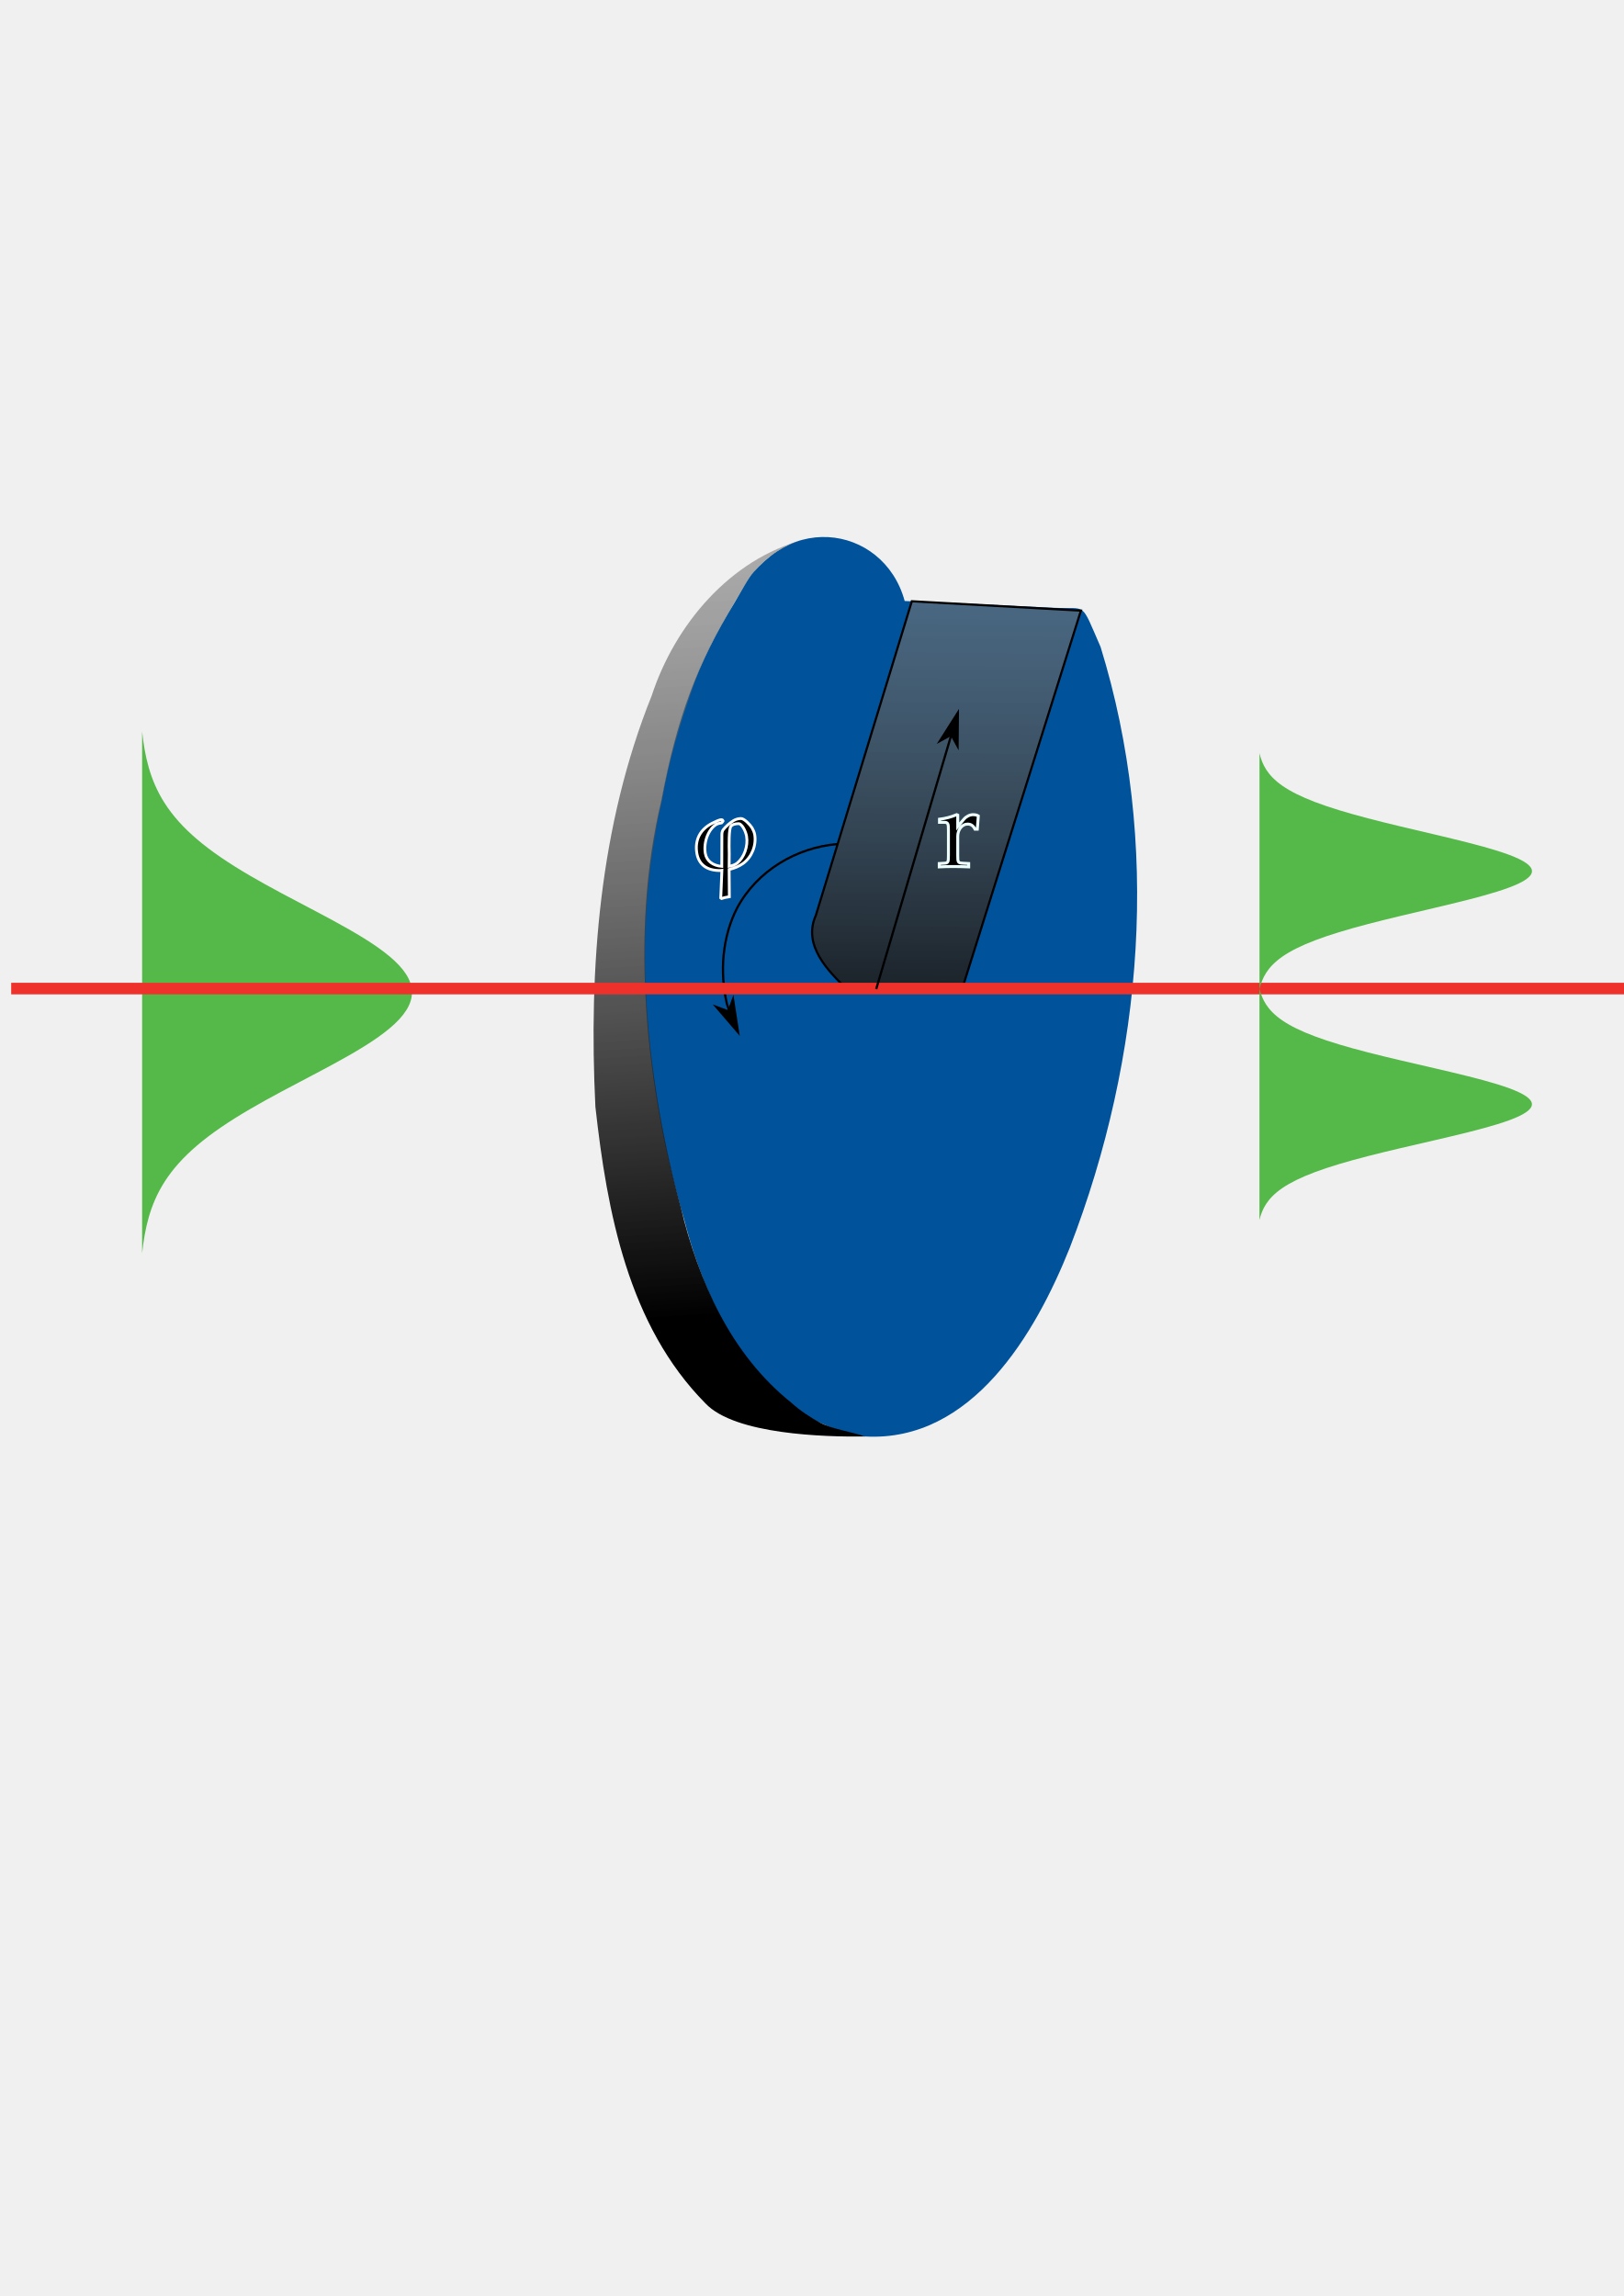
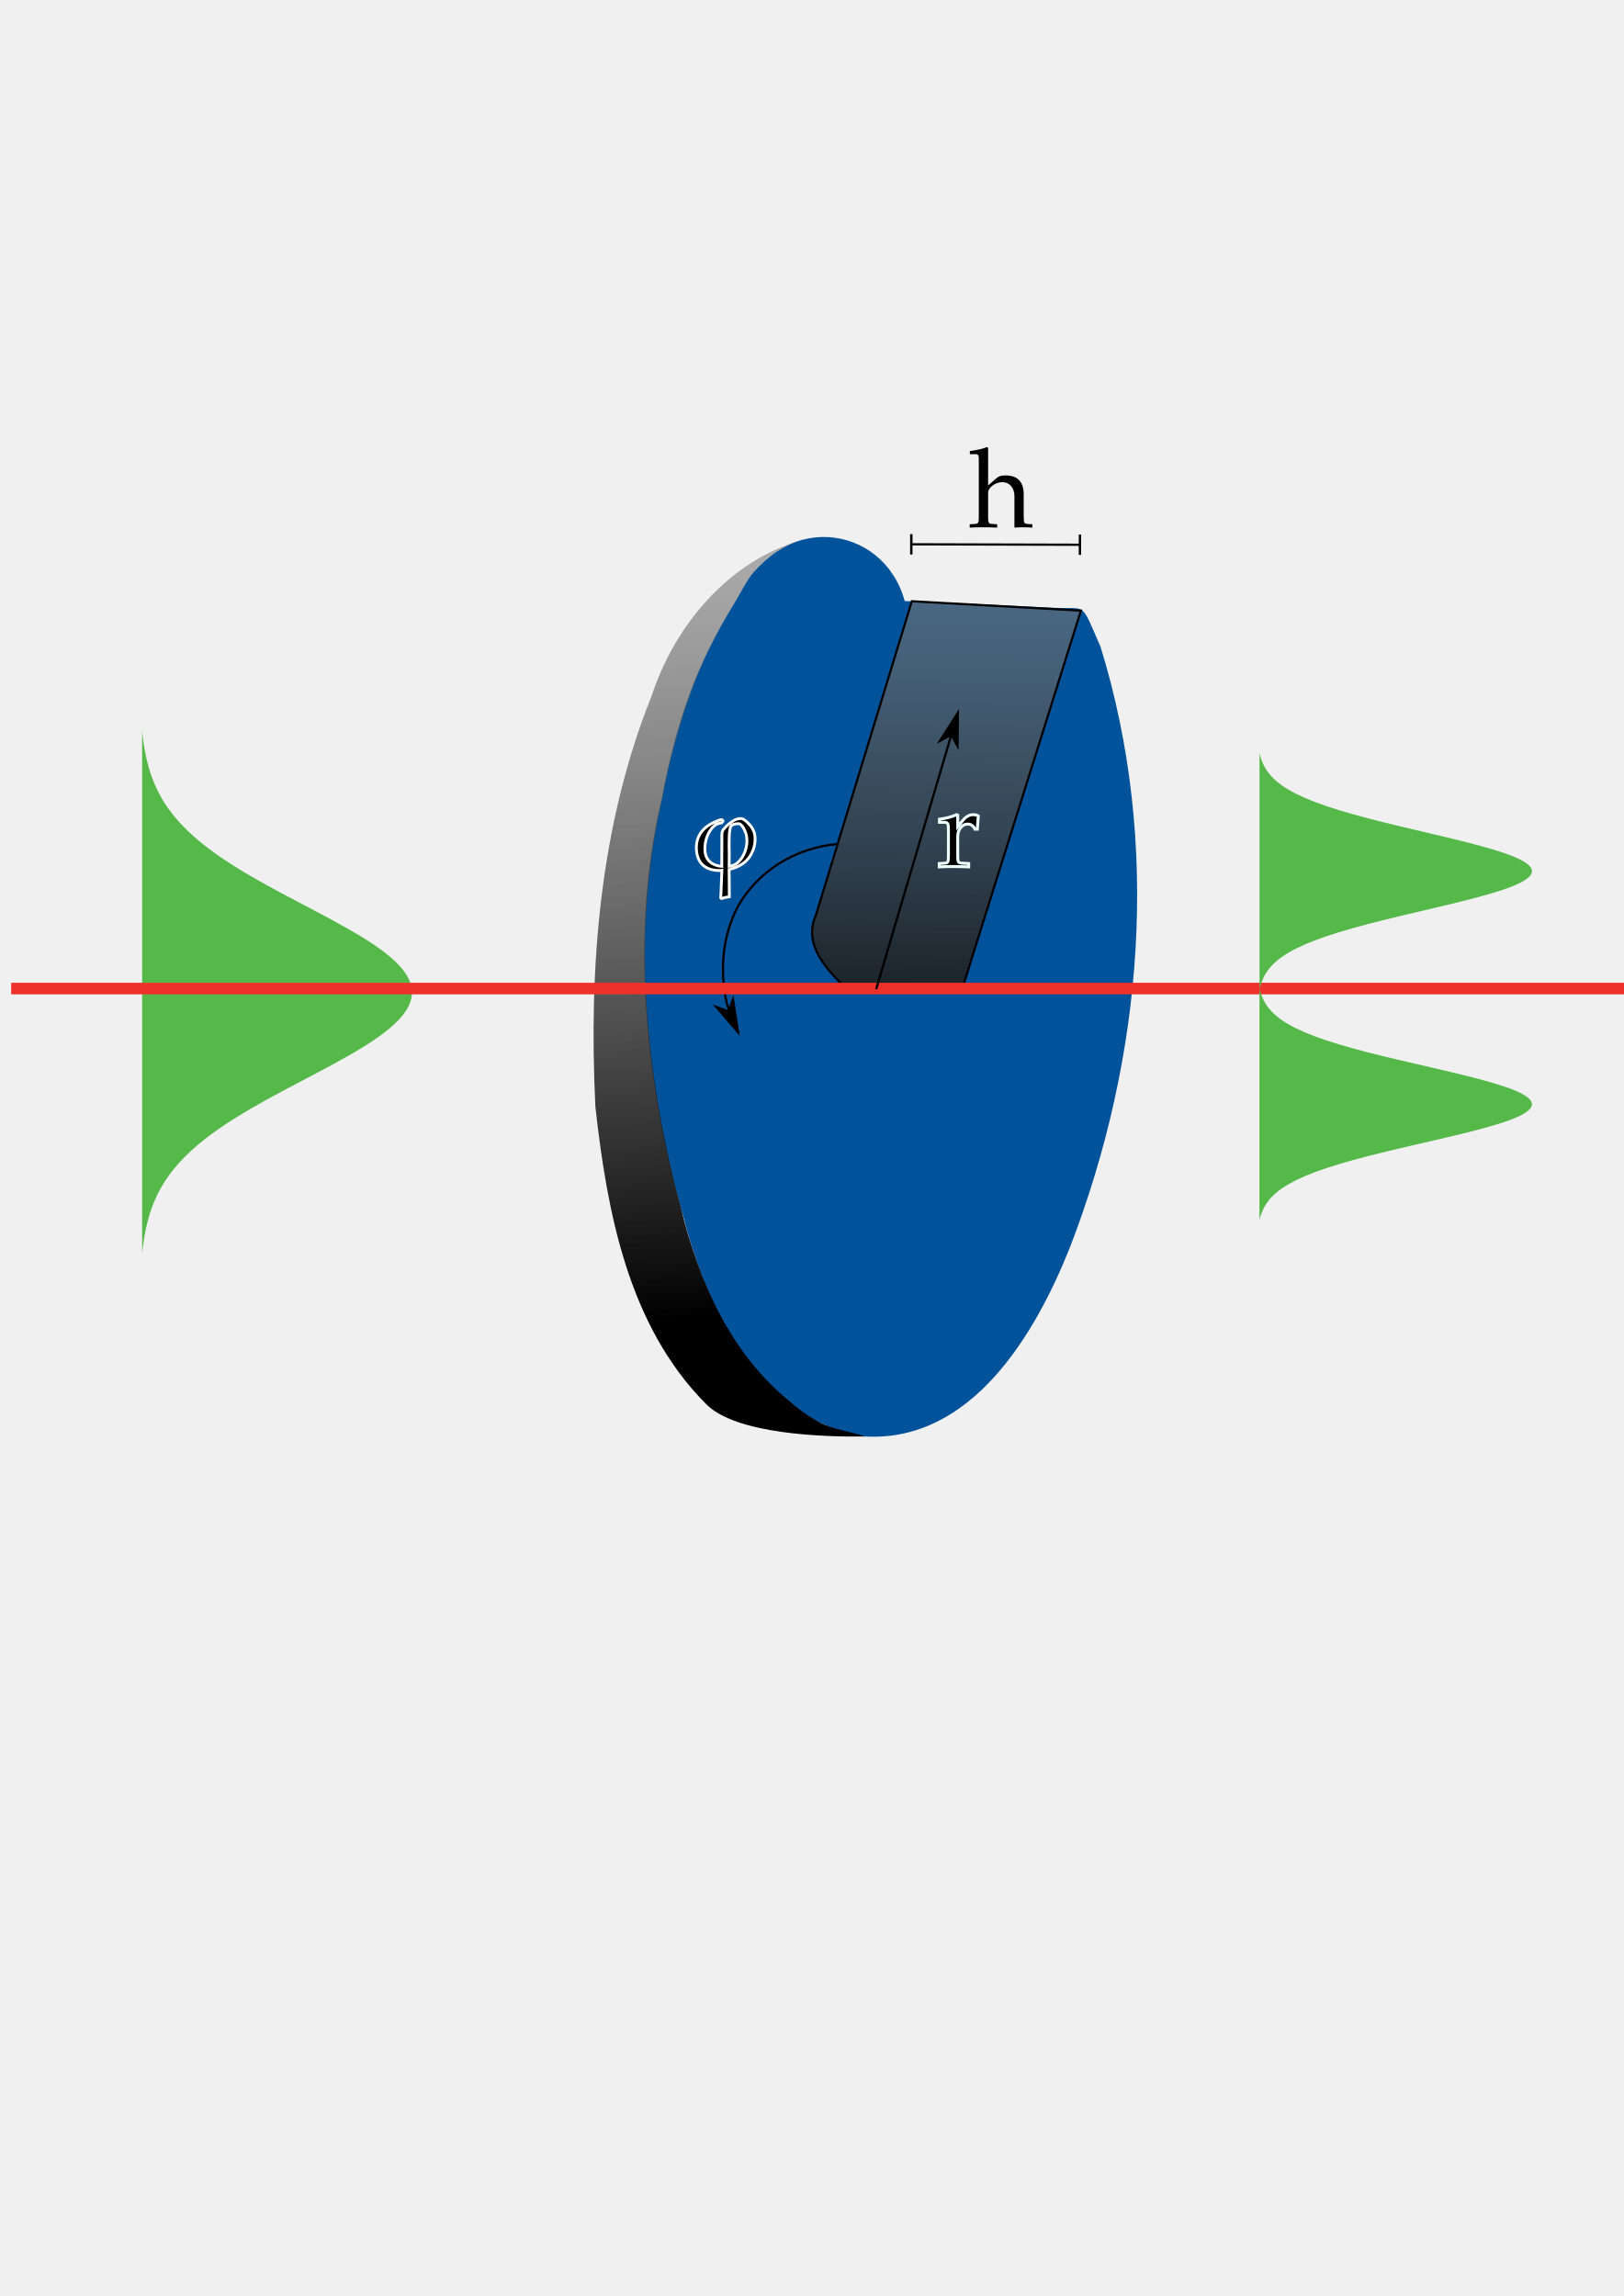
<svg xmlns="http://www.w3.org/2000/svg" xmlns:xlink="http://www.w3.org/1999/xlink" version="1.1" id="svg2" viewBox="0 0 744.094 1052.362" height="297mm" width="210mm">
  <defs id="defs4">
+     <marker orient="auto" refY="0.0" refX="0.0" id="StopL" style="overflow:visible">
+       <path id="path4839" d="M 0.0,5.65 L 0.0,-5.65" style="fill:none;fill-opacity:0.75;fill-rule:evenodd;stroke:#000000;stroke-width:1pt;stroke-opacity:1" transform="scale(0.8)" />
+     </marker>
+     <marker orient="auto" refY="0.0" refX="0.0" id="TriangleInS" style="overflow:visible">
+       <path id="path4809" d="M 5.77,0.0 L -2.88,5.0 L -2.88,-5.0 L 5.77,0.0 z " style="fill-rule:evenodd;stroke:#000000;stroke-width:1pt;stroke-opacity:1;fill:#000000;fill-opacity:1" transform="scale(-0.2)" />
+     </marker>
+     <marker style="overflow:visible" id="DistanceStart" refX="0.0" refY="0.0" orient="auto">
+       <g id="g2300" style="stroke:#000000;stroke-opacity:1;fill:#000000;fill-opacity:1">
+         <path style="fill:#000000;stroke:#000000;stroke-width:1.15;stroke-linecap:square;stroke-opacity:1;fill-opacity:1" d="M 0,0 L 2,0" id="path2306" />
+         <path style="fill:#000000;fill-rule:evenodd;stroke:#000000;stroke-opacity:1;fill-opacity:1" d="M 0,0 L 13,4 L 9,0 13,-4 L 0,0 z " id="path2302" />
+         <path style="fill:#000000;stroke:#000000;stroke-width:1;stroke-linecap:square;stroke-opacity:1;fill-opacity:1" d="M 0,-4 L 0,40" id="path2304" />
+       </g>
+     </marker>
    <marker style="overflow:visible;" id="marker5889" refX="0.0" refY="0.0" orient="auto">
      <path transform="scale(0.8) rotate(180) translate(12.5,0)" style="fill-rule:evenodd;stroke:#000000;stroke-width:1pt;stroke-opacity:1;fill:#000000;fill-opacity:1" d="M 0.0,0.0 L 5.0,-5.0 L -12.5,0.0 L 5.0,5.0 L 0.0,0.0 z " id="path5891" />
    </marker>
    <marker orient="auto" refY="0.0" refX="0.0" id="Arrow1Lend" style="overflow:visible;">
      <path id="path4404" d="M 0.0,0.0 L 5.0,-5.0 L -12.5,0.0 L 5.0,5.0 L 0.0,0.0 z " style="fill-rule:evenodd;stroke:#000000;stroke-width:1pt;stroke-opacity:1;fill:#000000;fill-opacity:1" transform="scale(0.8) rotate(180) translate(12.5,0)" />
    </marker>
    <linearGradient id="linearGradient4307">
      <stop id="stop4309" offset="0" style="stop-color:#000000;stop-opacity:1;" />
      <stop id="stop4311" offset="1" style="stop-color:#808080;stop-opacity:0.592" />
    </linearGradient>
    <linearGradient xlink:href="#linearGradient4307" id="linearGradient4276" x1="202.823" y1="582.031" x2="180.486" y2="226.457" gradientUnits="userSpaceOnUse" />
    <linearGradient xlink:href="#linearGradient4307" id="linearGradient4305" x1="405.477" y1="485.919" x2="408.357" y2="219.526" gradientUnits="userSpaceOnUse" />
+     <marker style="overflow:visible" id="marker5889-3" refX="0" refY="0" orient="auto">
+       <path transform="matrix(-0.8,0,0,-0.8,-10,0)" style="fill:#000000;fill-opacity:1;fill-rule:evenodd;stroke:#000000;stroke-width:1pt;stroke-opacity:1" d="M 0,0 5,-5 -12.5,0 5,5 0,0 Z" id="path5891-6" />
+     </marker>
  </defs>
  <g id="layer1">
    <g id="g4343" transform="translate(0,29.29442)">
      <path id="path4251" d="m 414.587,246.173 c -4.822,-17.762 -19.294,-28.448 -35.052,-29.287 -3.94,-0.21 -7.96,0.196 -11.929,1.26 -3.97,1.064 -7.763,2.85 -11.501,5.275 -3.738,2.425 -7.692,6.118 -10.667,9.361 -2.575,2.806 -5.516,8.553 -8.671,13.896 -8.601,13.981 -15.245,27.222 -20.632,41.737 -5.388,14.515 -9.52,30.304 -13.099,49.381 -14.667,61.082 -7.014,132.451 10.52,192.01 10.719,41.764 35.543,92.327 82.945,99.314 48.824,2.625 77.954,-46.923 93.756,-86.534 33.924,-87.705 41.73,-185.883 14.112,-275.35 -9.338,-21.333 -5.941,-17.222 -21.215,-17.94 -15.274,-0.719 -20.112,-0.911 -34.759,-1.654 z" style="fill:#00539b;fill-opacity:1;fill-rule:evenodd;stroke:none;stroke-width:1px;stroke-linecap:butt;stroke-linejoin:miter;stroke-opacity:1" />
      <path id="path4262" d="m 368.514,217.998 c -34.118,9.031 -59.253,39.216 -69.837,71.505 -23.941,59.533 -28.957,124.978 -25.826,188.509 5.368,48.16 15.005,100.124 50.445,135.937 13.455,14.291 54.622,15.391 73.168,15.185 -5.625,-2.068 -15.053,-3.376 -20.54,-6.315 -4.627,-2.478 -9.305,-5.594 -13.335,-9.237 -13.652,-10.933 -24.417,-24.847 -32.574,-40.244 -8.157,-15.396 -14.084,-32.653 -18.06,-49.386 -8.132,-30.19 -13.565,-60.997 -15.605,-92.442 -2.04,-31.445 0.071,-63.275 7.027,-93.996 3.131,-17.96 8.247,-35.517 14.667,-53.241 6.353,-17.539 16.573,-34.114 25.676,-49.329 7.398,-8.959 14.41,-14.068 24.794,-16.947 z" style="fill:url(#linearGradient4276);fill-opacity:1;fill-rule:evenodd;stroke:none;stroke-width:1px;stroke-linecap:butt;stroke-linejoin:miter;stroke-opacity:1" />
      <path id="path4278" d="m 440.776,424.48 -52.204,0.025 c -9.099,-8.677 -20.883,-20.573 -14.692,-34.257 l 43.977,-143.957 77.5,4.286 z" style="fill:url(#linearGradient4305);fill-opacity:1;fill-rule:evenodd;stroke:#000000;stroke-width:1px;stroke-linecap:butt;stroke-linejoin:miter;stroke-opacity:1" />
    </g>
    <path style="fill:none;fill-rule:evenodd;stroke:#000000;stroke-width:1.03;stroke-linecap:butt;stroke-linejoin:miter;stroke-opacity:1;marker-end:url(#Arrow1Lend);stroke-miterlimit:4;stroke-dasharray:none" d="m 383.557,386.905 c -18.37,1.562 -36.572,12.032 -45.803,29.362 -6.771,13.208 -7.969,29.206 -4.668,43.701 1.313,4.498 3.149,8.799 5.092,13.022" id="path4389" />
    <path id="path5726" title="exp(-pow(t,2)/2) t" d=" M 65.132 574.457 C 65.42 571.707 65.785 568.958 66.272 566.208 C 66.76 563.459 67.369 560.71 68.156 557.96 C 68.943 555.211 69.909 552.461 71.119 549.712 C 72.329 546.962 73.785 544.213 75.554 541.464 C 77.323 538.714 79.408 535.965 81.865 533.215 C 84.321 530.466 87.151 527.717 90.381 524.967 C 93.612 522.218 97.246 519.468 101.26 516.719 C 105.275 513.969 109.673 511.22 114.368 508.471 C 119.063 505.721 124.057 502.972 129.193 500.222 C 134.329 497.473 139.608 494.724 144.813 491.974 C 150.019 489.225 155.149 486.475 159.954 483.726 C 164.759 480.976 169.235 478.227 173.138 475.478 C 177.04 472.728 180.364 469.979 182.916 467.229 C 185.467 464.48 187.24 461.73 188.128 458.981 C 189.016 456.232 189.014 453.482 188.128 450.733 C 187.241 447.983 185.466 445.234 182.916 442.485 C 180.366 439.735 177.039 436.986 173.138 434.236 C 169.236 431.487 164.758 428.737 159.954 425.988 C 155.149 423.239 150.019 420.489 144.813 417.74 C 139.608 414.99 134.33 412.241 129.193 409.492 C 124.057 406.742 119.064 403.993 114.368 401.243 C 109.673 398.494 105.276 395.744 101.26 392.995 C 97.245 390.246 93.613 387.496 90.381 384.747 C 87.15 381.997 84.321 379.248 81.865 376.499 C 79.408 373.749 77.324 371 75.554 368.25 C 73.784 365.501 72.329 362.751 71.119 360.002 C 69.908 357.253 68.943 354.503 68.156 351.754 C 67.369 349.004 66.76 346.255 66.272 343.506 C 65.785 340.756 65.42 338.007 65.132 335.257" style="color:#000000;clip-rule:nonzero;display:inline;overflow:visible;visibility:visible;opacity:1;isolation:auto;mix-blend-mode:normal;color-interpolation:sRGB;color-interpolation-filters:linearRGB;solid-color:#000000;solid-opacity:1;fill:#54b948;fill-opacity:1;fill-rule:evenodd;stroke:none;stroke-width:1;stroke-linecap:butt;stroke-linejoin:round;stroke-miterlimit:4;stroke-dasharray:none;stroke-dashoffset:0;stroke-opacity:1;color-rendering:auto;image-rendering:auto;shape-rendering:auto;text-rendering:auto;enable-background:accumulate" />
    <path style="fill:#ee312a;fill-opacity:1;fill-rule:evenodd;stroke:#ee312a;stroke-width:5.302;stroke-linecap:butt;stroke-linejoin:miter;stroke-miterlimit:4;stroke-dasharray:none;stroke-opacity:1" d="m 5.13,453.101 749.533,0" id="path4334" />
    <path style="color:#000000;clip-rule:nonzero;display:inline;overflow:visible;visibility:visible;opacity:1;isolation:auto;mix-blend-mode:normal;color-interpolation:sRGB;color-interpolation-filters:linearRGB;solid-color:#000000;solid-opacity:1;fill:#54b948;fill-opacity:1;fill-rule:evenodd;stroke:none;stroke-width:1;stroke-linecap:butt;stroke-linejoin:round;stroke-miterlimit:4;stroke-dasharray:none;stroke-dashoffset:0;stroke-opacity:1;color-rendering:auto;image-rendering:auto;shape-rendering:auto;text-rendering:auto;enable-background:accumulate" d="m 577.19,453.342 c 0.29,-1.242 0.66,-2.485 1.151,-3.727 0.492,-1.242 1.107,-2.485 1.902,-3.727 0.795,-1.242 1.77,-2.485 2.992,-3.727 1.222,-1.242 2.692,-2.485 4.479,-3.727 1.786,-1.242 3.892,-2.485 6.372,-3.727 2.48,-1.242 5.338,-2.485 8.6,-3.727 3.262,-1.242 6.931,-2.485 10.985,-3.727 4.054,-1.242 8.495,-2.485 13.235,-3.727 4.741,-1.242 9.783,-2.485 14.969,-3.727 5.186,-1.242 10.516,-2.485 15.772,-3.727 5.256,-1.242 10.436,-2.485 15.288,-3.727 4.852,-1.242 9.371,-2.485 13.312,-3.727 3.941,-1.242 7.297,-2.485 9.873,-3.727 2.576,-1.242 4.366,-2.485 5.263,-3.727 0.897,-1.242 0.895,-2.485 0,-3.727 -0.895,-1.242 -2.688,-2.485 -5.263,-3.727 -2.575,-1.242 -5.934,-2.485 -9.873,-3.727 -3.94,-1.242 -8.461,-2.485 -13.312,-3.727 -4.851,-1.242 -10.032,-2.485 -15.288,-3.727 -5.256,-1.242 -10.586,-2.485 -15.772,-3.727 -5.187,-1.242 -10.228,-2.485 -14.969,-3.727 -4.741,-1.242 -9.181,-2.485 -13.235,-3.727 -4.054,-1.242 -7.722,-2.485 -10.985,-3.727 -3.263,-1.242 -6.119,-2.485 -8.6,-3.727 -2.481,-1.242 -4.585,-2.485 -6.372,-3.727 -1.787,-1.242 -3.256,-2.485 -4.479,-3.727 -1.222,-1.242 -2.197,-2.485 -2.992,-3.727 -0.795,-1.242 -1.409,-2.485 -1.902,-3.727 -0.492,-1.242 -0.861,-2.485 -1.151,-3.727" title="exp(-pow(t,2)/2) t" id="path5792" />
    <path id="path5843" title="exp(-pow(t,2)/2) t" d="m 577.169,559.155 c 0.29,-1.219 0.66,-2.438 1.151,-3.657 0.492,-1.219 1.107,-2.438 1.902,-3.657 0.795,-1.219 1.77,-2.438 2.992,-3.657 1.222,-1.219 2.692,-2.438 4.479,-3.657 1.786,-1.219 3.892,-2.438 6.372,-3.657 2.48,-1.219 5.338,-2.438 8.6,-3.657 3.262,-1.219 6.931,-2.438 10.985,-3.657 4.054,-1.219 8.495,-2.438 13.235,-3.657 4.741,-1.219 9.783,-2.438 14.969,-3.657 5.186,-1.219 10.516,-2.438 15.772,-3.657 5.256,-1.219 10.436,-2.438 15.288,-3.657 4.852,-1.219 9.371,-2.438 13.312,-3.657 3.941,-1.219 7.297,-2.438 9.873,-3.657 2.576,-1.219 4.366,-2.438 5.263,-3.657 0.897,-1.219 0.895,-2.438 0,-3.657 -0.895,-1.219 -2.688,-2.438 -5.263,-3.657 -2.575,-1.219 -5.934,-2.438 -9.873,-3.657 -3.94,-1.219 -8.461,-2.438 -13.312,-3.657 -4.851,-1.219 -10.032,-2.438 -15.288,-3.657 -5.256,-1.219 -10.586,-2.438 -15.772,-3.657 -5.187,-1.219 -10.228,-2.438 -14.969,-3.657 -4.741,-1.219 -9.181,-2.438 -13.235,-3.657 -4.054,-1.219 -7.722,-2.438 -10.985,-3.657 -3.263,-1.219 -6.119,-2.438 -8.6,-3.657 -2.481,-1.219 -4.585,-2.438 -6.372,-3.657 -1.787,-1.219 -3.256,-2.438 -4.479,-3.657 -1.222,-1.219 -2.197,-2.438 -2.992,-3.657 -0.795,-1.219 -1.409,-2.438 -1.902,-3.657 -0.492,-1.219 -0.861,-2.438 -1.151,-3.657" style="color:#000000;clip-rule:nonzero;display:inline;overflow:visible;visibility:visible;opacity:1;isolation:auto;mix-blend-mode:normal;color-interpolation:sRGB;color-interpolation-filters:linearRGB;solid-color:#000000;solid-opacity:1;fill:#54b948;fill-opacity:1;fill-rule:evenodd;stroke:none;stroke-width:1;stroke-linecap:butt;stroke-linejoin:round;stroke-miterlimit:4;stroke-dasharray:none;stroke-dashoffset:0;stroke-opacity:1;color-rendering:auto;image-rendering:auto;shape-rendering:auto;text-rendering:auto;enable-background:accumulate" />
    <path style="fill:none;fill-rule:evenodd;stroke:#000000;stroke-width:1.03;stroke-linecap:butt;stroke-linejoin:miter;stroke-opacity:1;stroke-miterlimit:4;stroke-dasharray:none;marker-end:url(#marker5889)" d="M 401.536,453.342 438.911,326.82" id="path5869" />
    <flowRoot xml:space="preserve" id="flowRoot5921" style="fill:black;stroke:none;stroke-opacity:1;stroke-width:1px;stroke-linejoin:miter;stroke-linecap:butt;fill-opacity:1;font-family:'TeX Gyre Pagella';font-style:normal;font-weight:normal;font-size:37.5px;line-height:125%;letter-spacing:0px;word-spacing:0px;-inkscape-font-specification:'TeX Gyre Pagella, Normal';font-stretch:normal;font-variant:normal;text-anchor:start;text-align:start;writing-mode:lr">
      <flowRegion id="flowRegion5923">
        <rect id="rect5925" width="59.094" height="43.437" x="74.246" y="209.39" />
      </flowRegion>
      <flowPara id="flowPara5927" />
    </flowRoot>
    <text xml:space="preserve" style="font-style:normal;font-variant:normal;font-weight:normal;font-stretch:normal;font-size:48.367px;line-height:125%;font-family:'TeX Gyre Pagella';-inkscape-font-specification:'TeX Gyre Pagella, Normal';text-align:start;letter-spacing:0px;word-spacing:0px;writing-mode:lr-tb;text-anchor:start;fill:#000000;fill-opacity:1;stroke:#ffffff;stroke-width:1.29px;stroke-linecap:butt;stroke-linejoin:miter;stroke-opacity:1" x="316.393" y="398.479" id="text5929">
      <tspan id="tspan5931" x="316.393" y="398.479" style="stroke-width:1.29px">φ</tspan>
    </text>
    <text xml:space="preserve" style="font-style:normal;font-variant:normal;font-weight:normal;font-stretch:normal;font-size:50.667px;line-height:125%;font-family:'TeX Gyre Pagella';-inkscape-font-specification:'TeX Gyre Pagella, Normal';text-align:start;letter-spacing:0px;word-spacing:0px;writing-mode:lr-tb;text-anchor:start;fill:#000000;fill-opacity:1;stroke:#eeffff;stroke-width:1.351px;stroke-linecap:butt;stroke-linejoin:miter;stroke-opacity:1" x="429.37" y="397.166" id="text5929-3">
      <tspan id="tspan5931-5" x="429.37" y="397.166" style="stroke-width:1.351px">r</tspan>
    </text>
+     <path style="fill:none;fill-rule:evenodd;stroke:#000000;stroke-width:1.03;stroke-linecap:butt;stroke-linejoin:miter;stroke-miterlimit:4;stroke-dasharray:none;stroke-opacity:1;marker-start:url(#StopL);marker-end:url(#StopL)" d="m 417.622,249.478 77.28,0.207" id="path5869-7" />
+     <text xml:space="preserve" style="font-style:normal;font-variant:normal;font-weight:normal;font-stretch:normal;font-size:50.667px;line-height:125%;font-family:'TeX Gyre Pagella';-inkscape-font-specification:'TeX Gyre Pagella, Normal';text-align:start;letter-spacing:0px;word-spacing:0px;writing-mode:lr-tb;text-anchor:start;fill:#000000;fill-opacity:1;stroke:none;stroke-width:1.351px;stroke-linecap:butt;stroke-linejoin:miter;stroke-opacity:1;" x="444.1" y="241.668" id="text5929-3-5">
+       <tspan id="tspan5931-5-3" x="444.1" y="241.668" style="stroke-width:1.351px;stroke:none;">h</tspan>
+     </text>
  </g>
</svg>
